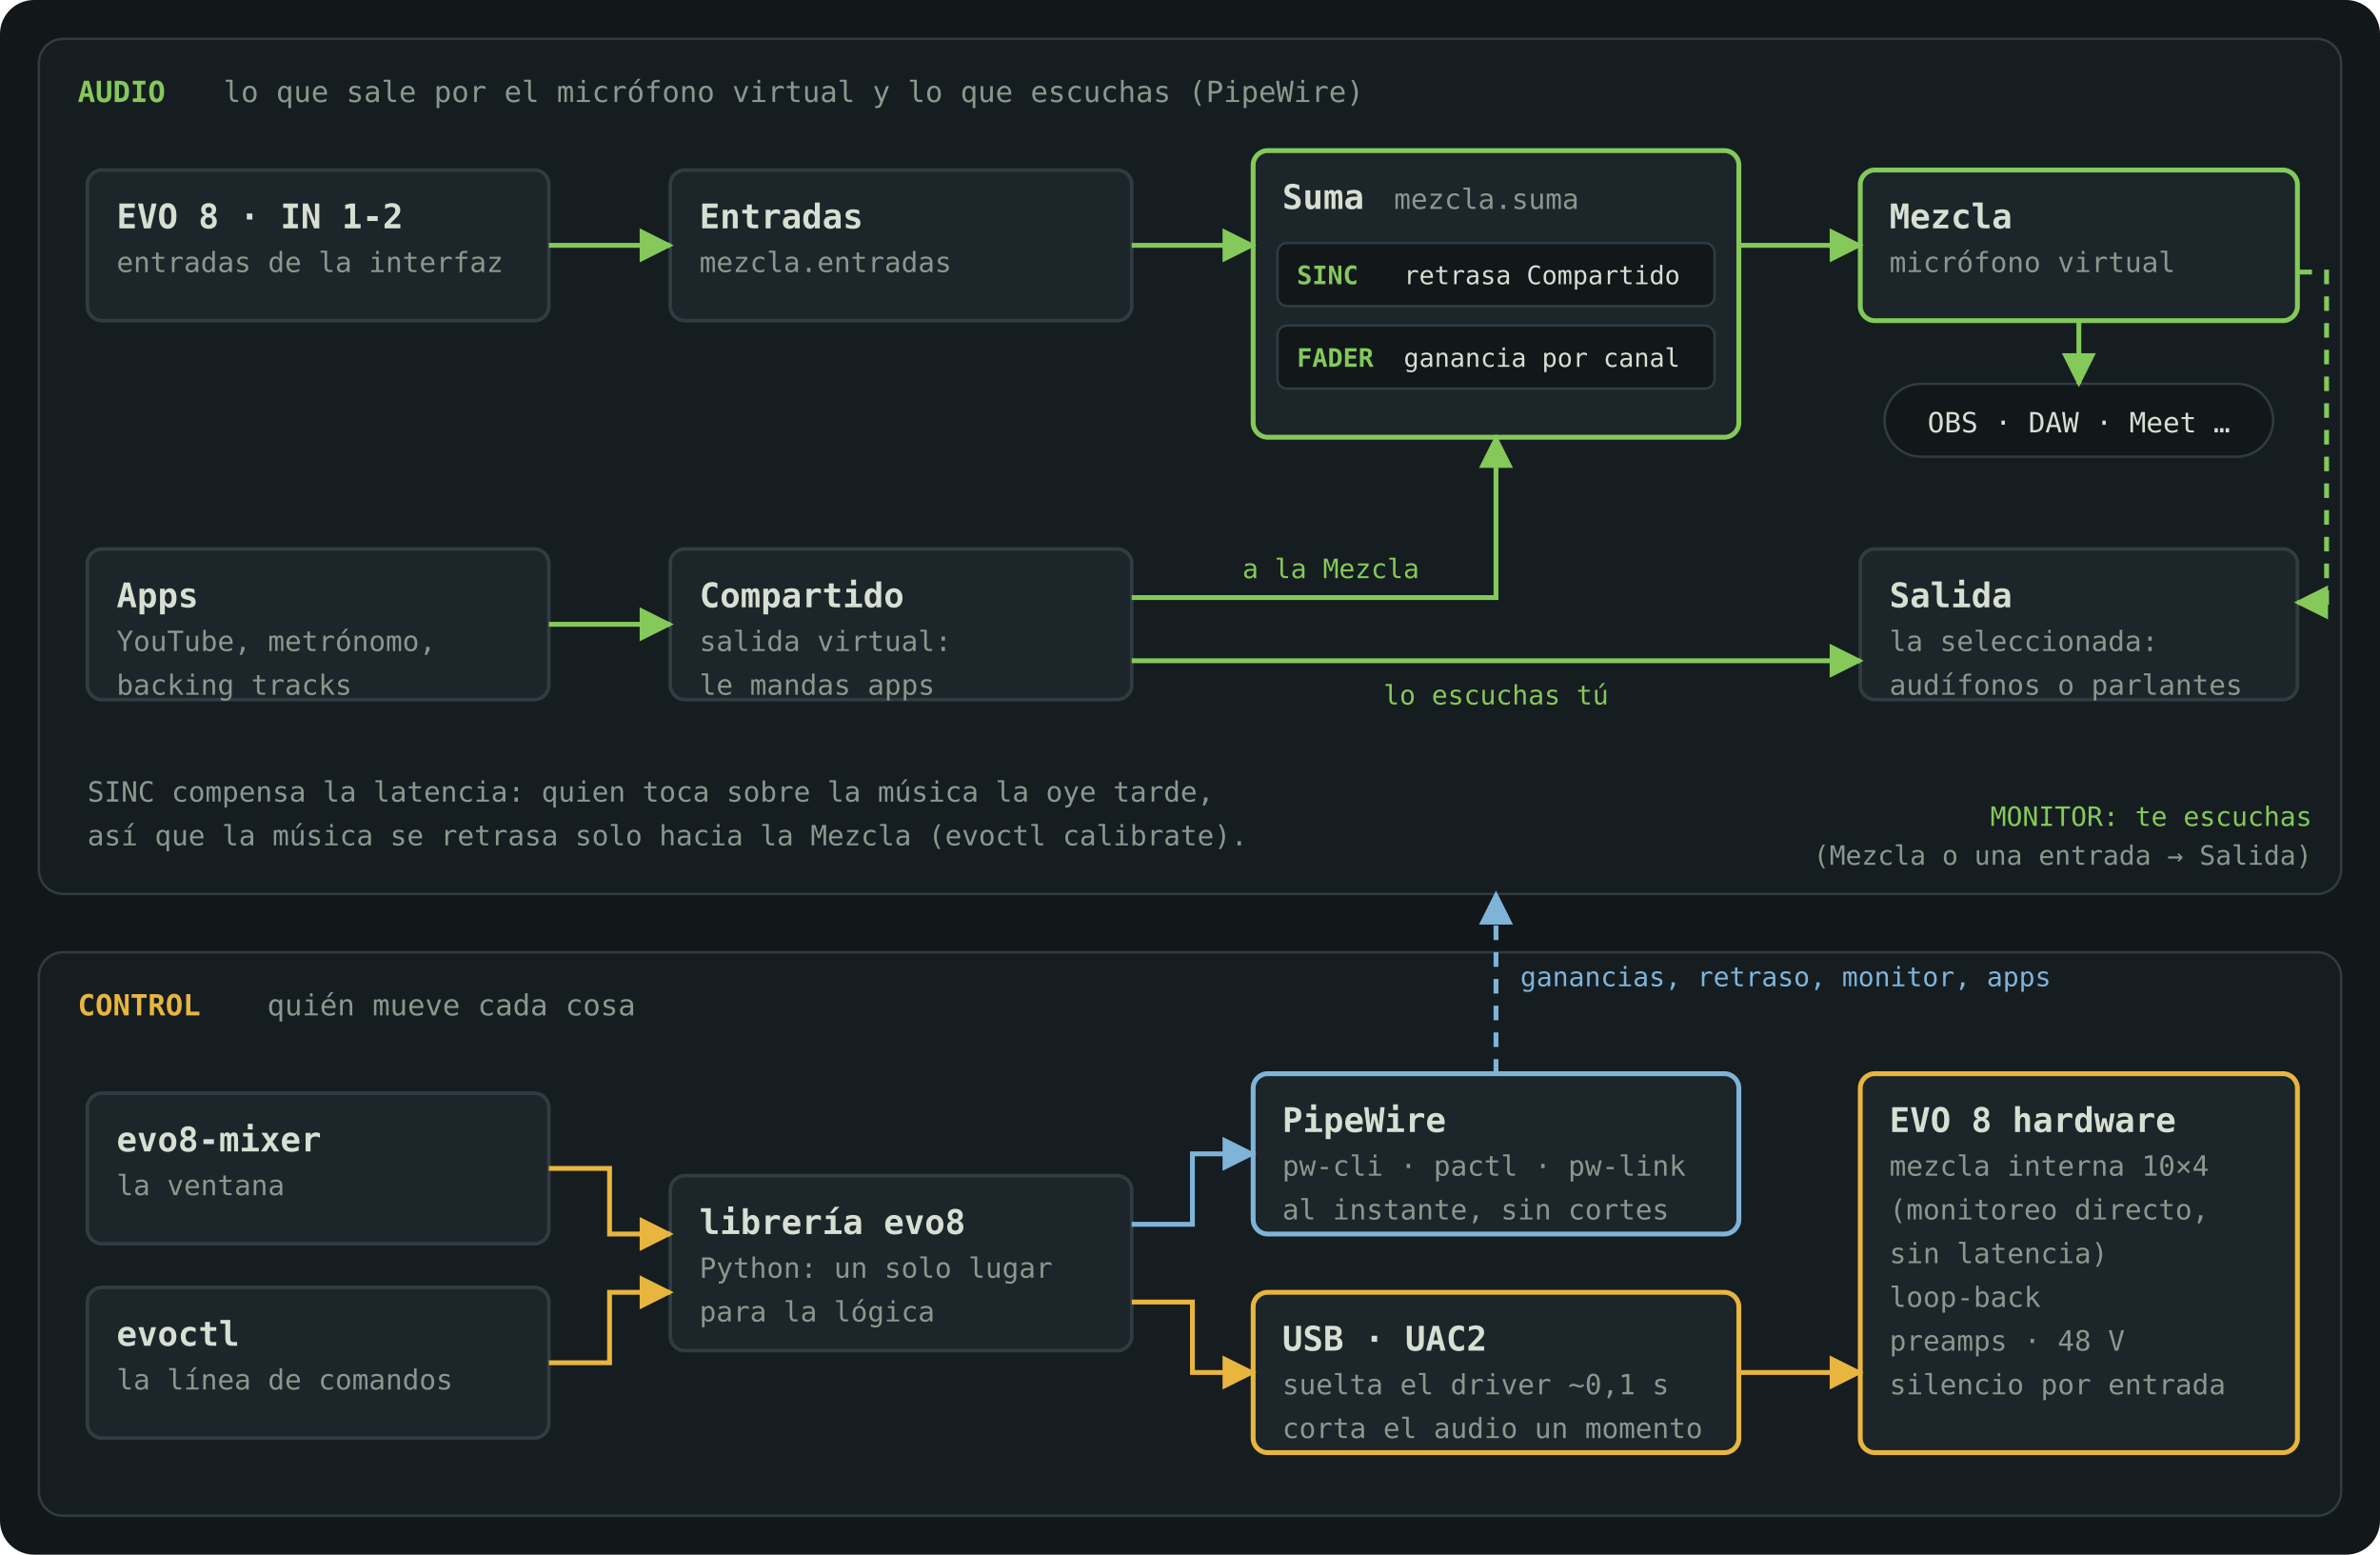
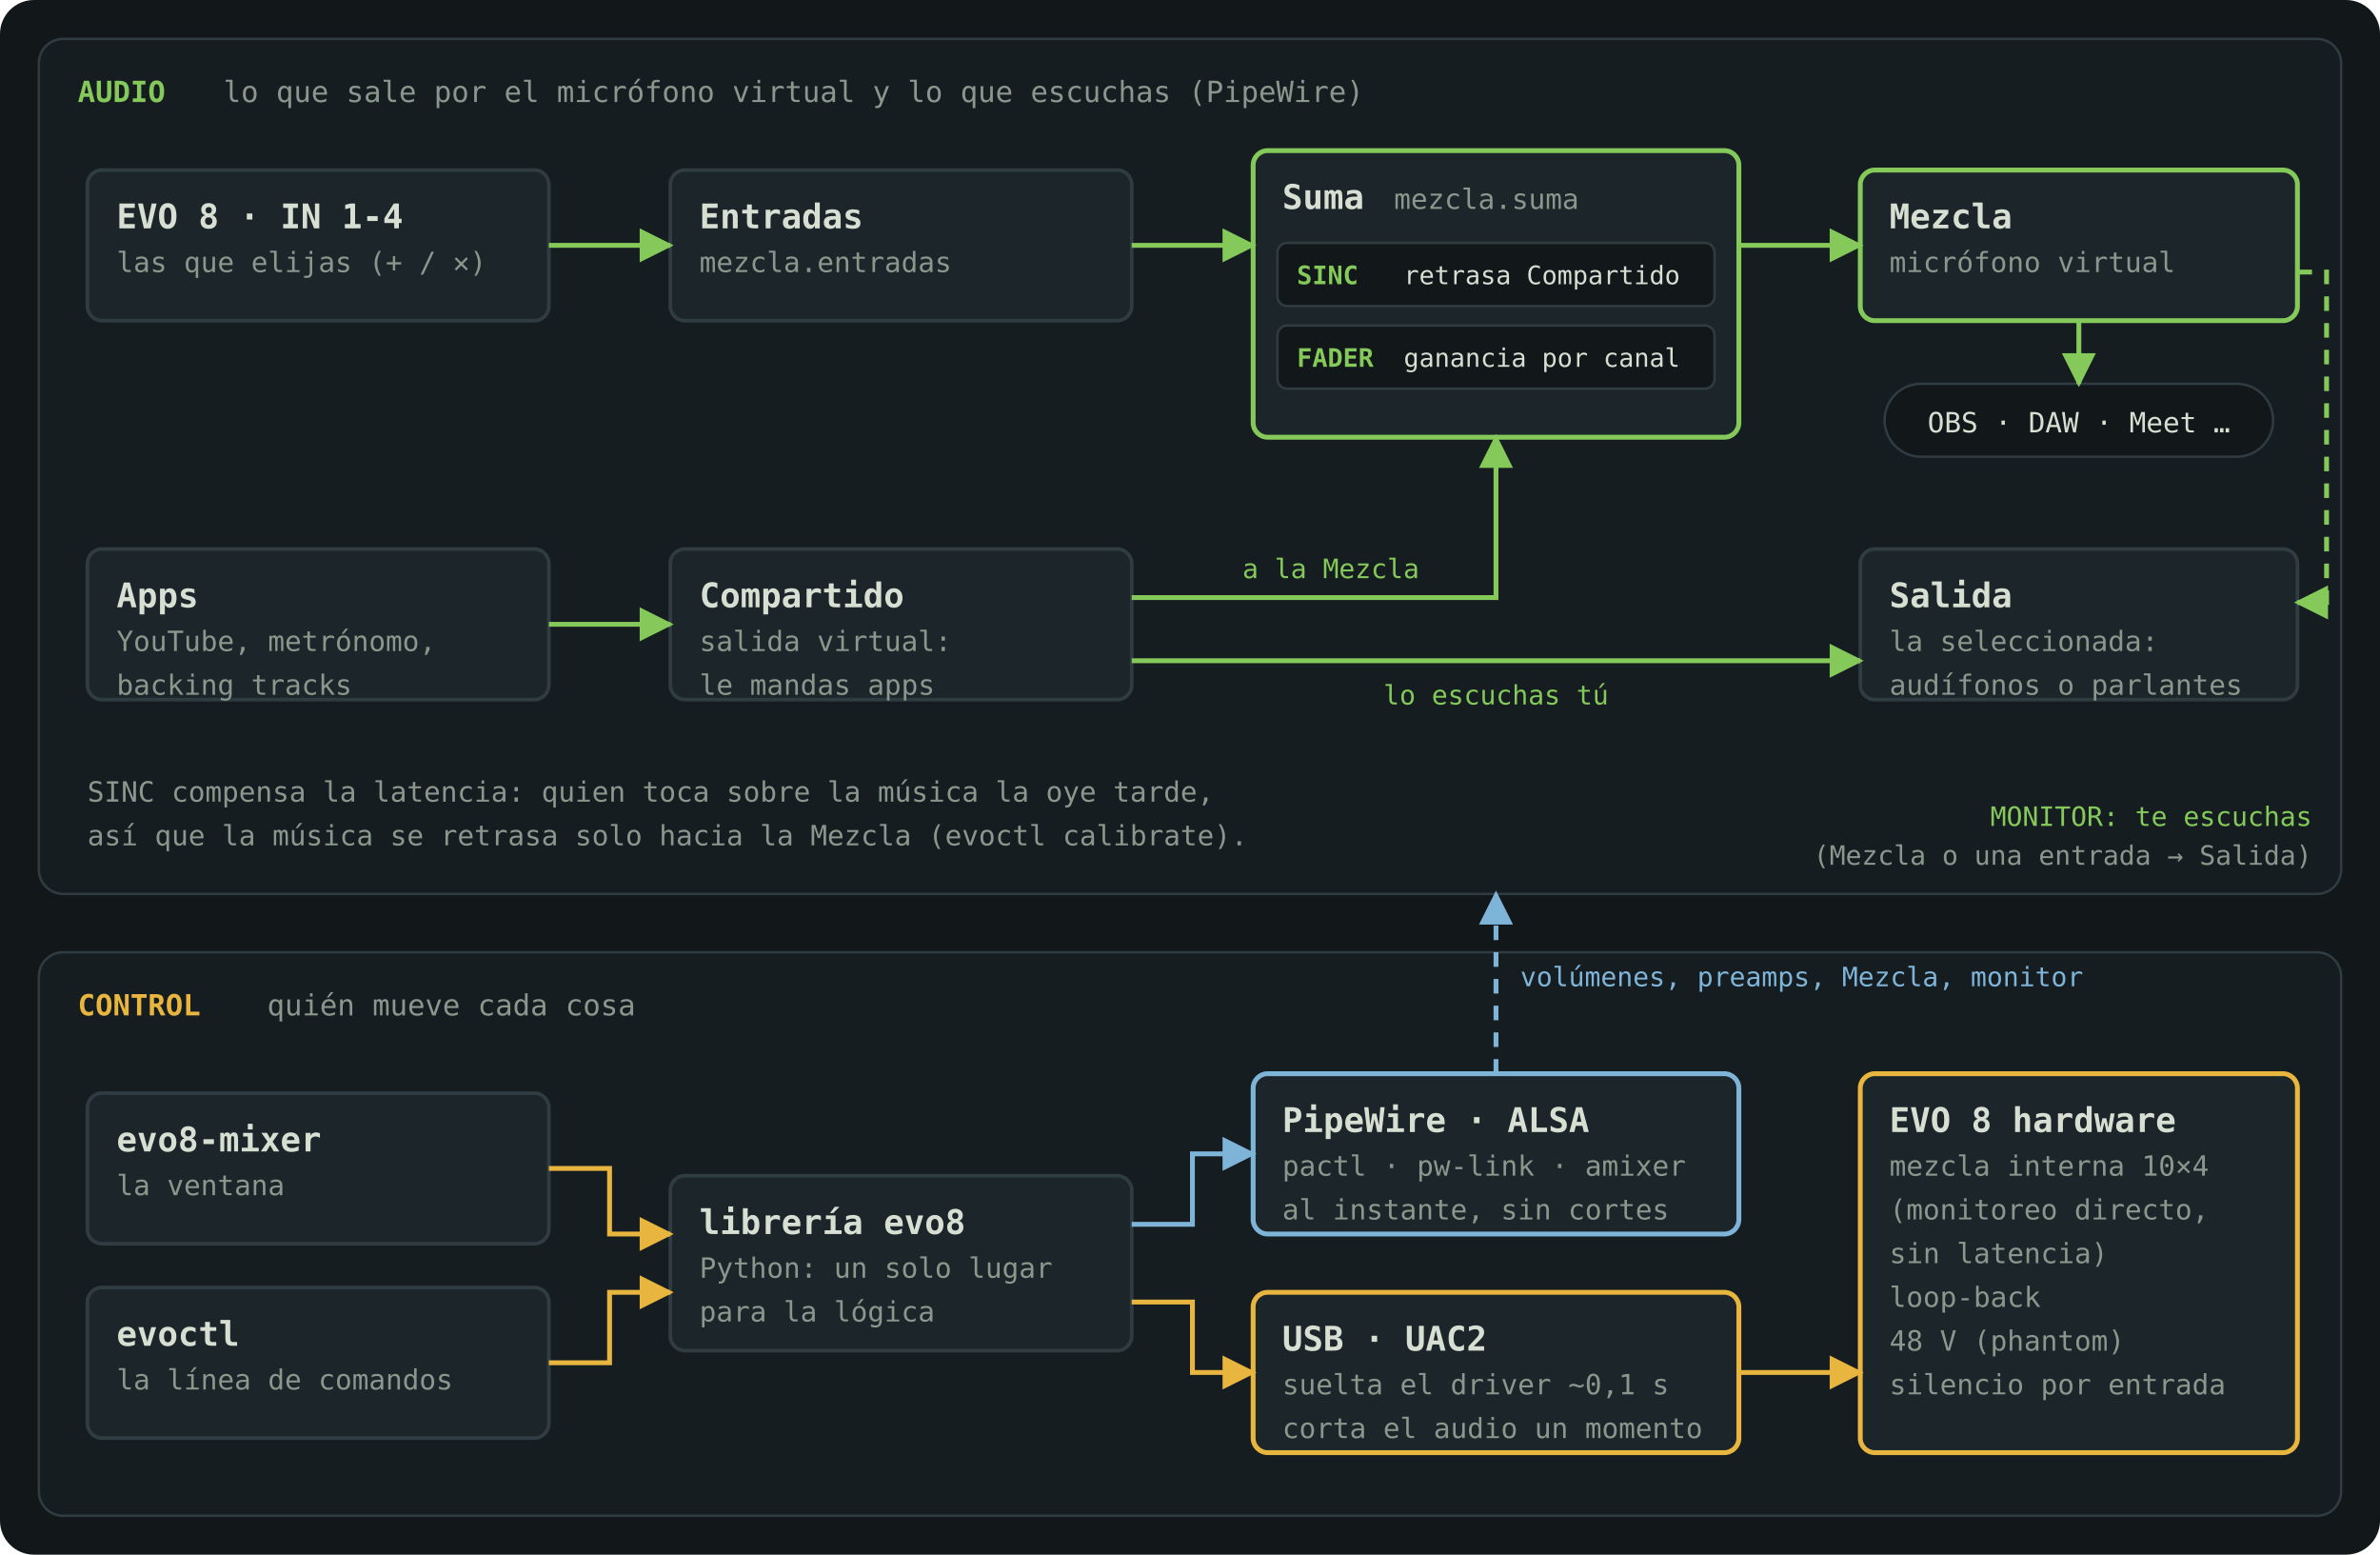
<svg xmlns="http://www.w3.org/2000/svg" viewBox="0 0 980 640" width="980" height="640" font-family="JetBrains Mono, DejaVu Sans Mono, Menlo, Consolas, monospace">
  <defs>
    <marker id="g" viewBox="0 0 10 10" refX="9" refY="5" markerWidth="7" markerHeight="7" orient="auto-start-reverse">
      <path d="M 0 0 L 10 5 L 0 10 z" fill="#84c959" />
    </marker>
    <marker id="a" viewBox="0 0 10 10" refX="9" refY="5" markerWidth="7" markerHeight="7" orient="auto-start-reverse">
      <path d="M 0 0 L 10 5 L 0 10 z" fill="#e8b53f" />
    </marker>
    <marker id="b" viewBox="0 0 10 10" refX="9" refY="5" markerWidth="7" markerHeight="7" orient="auto-start-reverse">
      <path d="M 0 0 L 10 5 L 0 10 z" fill="#7fb4d9" />
    </marker>
  </defs>
  <rect width="980" height="640" rx="14" fill="#12171a" />
  <rect x="16" y="16" width="948" height="352" rx="10" fill="#161d21" stroke="#2f3c42" />
  <text x="32" y="42" font-size="12" fill="#84c959" font-weight="bold" text-anchor="start">AUDIO</text>
  <text x="92" y="42" font-size="12" fill="#8a978d" font-weight="normal" text-anchor="start">lo que sale por el micrófono virtual y lo que escuchas (PipeWire)</text>
  <rect x="36" y="70" width="190" height="62" rx="6" fill="#1c2529" stroke="#2f3c42" stroke-width="1.5" />
-   <text x="48" y="94" font-size="14" fill="#d6dfd2" font-weight="bold" text-anchor="start">EVO 8 · IN 1-2</text>
-   <text x="48" y="112" font-size="11.5" fill="#8a978d" font-weight="normal" text-anchor="start">entradas de la interfaz</text>
+   <text x="48" y="94" font-size="14" fill="#d6dfd2" font-weight="bold" text-anchor="start">EVO 8 · IN 1-4</text>
+   <text x="48" y="112" font-size="11.5" fill="#8a978d" font-weight="normal" text-anchor="start">las que elijas (+ / ✕)</text>
  <rect x="36" y="226" width="190" height="62" rx="6" fill="#1c2529" stroke="#2f3c42" stroke-width="1.5" />
  <text x="48" y="250" font-size="14" fill="#d6dfd2" font-weight="bold" text-anchor="start">Apps</text>
  <text x="48" y="268" font-size="11.5" fill="#8a978d" font-weight="normal" text-anchor="start">YouTube, metrónomo,</text>
  <text x="48" y="286" font-size="11.5" fill="#8a978d" font-weight="normal" text-anchor="start">backing tracks</text>
  <rect x="276" y="70" width="190" height="62" rx="6" fill="#1c2529" stroke="#2f3c42" stroke-width="1.5" />
  <text x="288" y="94" font-size="14" fill="#d6dfd2" font-weight="bold" text-anchor="start">Entradas</text>
  <text x="288" y="112" font-size="11.5" fill="#8a978d" font-weight="normal" text-anchor="start">mezcla.entradas</text>
  <rect x="276" y="226" width="190" height="62" rx="6" fill="#1c2529" stroke="#2f3c42" stroke-width="1.5" />
  <text x="288" y="250" font-size="14" fill="#d6dfd2" font-weight="bold" text-anchor="start">Compartido</text>
  <text x="288" y="268" font-size="11.5" fill="#8a978d" font-weight="normal" text-anchor="start">salida virtual:</text>
  <text x="288" y="286" font-size="11.5" fill="#8a978d" font-weight="normal" text-anchor="start">le mandas apps</text>
  <rect x="516" y="62" width="200" height="118" rx="6" fill="#1c2529" stroke="#84c959" stroke-width="2" />
  <text x="528" y="86" font-size="14" fill="#d6dfd2" font-weight="bold" text-anchor="start">Suma</text>
  <text x="574" y="86" font-size="11.5" fill="#8a978d" font-weight="normal" text-anchor="start">mezcla.suma</text>
  <rect x="526" y="100" width="180" height="26" rx="4" fill="#12171a" stroke="#2f3c42" />
  <text x="534" y="117" font-size="10.5" fill="#84c959" font-weight="bold" text-anchor="start">SINC</text>
  <text x="578" y="117" font-size="10.5" fill="#d6dfd2" font-weight="normal" text-anchor="start">retrasa Compartido</text>
  <rect x="526" y="134" width="180" height="26" rx="4" fill="#12171a" stroke="#2f3c42" />
  <text x="534" y="151" font-size="10.5" fill="#84c959" font-weight="bold" text-anchor="start">FADER</text>
  <text x="578" y="151" font-size="10.5" fill="#d6dfd2" font-weight="normal" text-anchor="start">ganancia por canal</text>
  <rect x="766" y="70" width="180" height="62" rx="6" fill="#1c2529" stroke="#84c959" stroke-width="2" />
  <text x="778" y="94" font-size="14" fill="#d6dfd2" font-weight="bold" text-anchor="start">Mezcla</text>
  <text x="778" y="112" font-size="11.5" fill="#8a978d" font-weight="normal" text-anchor="start">micrófono virtual</text>
  <rect x="766" y="226" width="180" height="62" rx="6" fill="#1c2529" stroke="#2f3c42" stroke-width="1.5" />
  <text x="778" y="250" font-size="14" fill="#d6dfd2" font-weight="bold" text-anchor="start">Salida</text>
  <text x="778" y="268" font-size="11.5" fill="#8a978d" font-weight="normal" text-anchor="start">la seleccionada:</text>
  <text x="778" y="286" font-size="11.5" fill="#8a978d" font-weight="normal" text-anchor="start">audífonos o parlantes</text>
  <rect x="776" y="158" width="160" height="30" rx="15" fill="#12171a" stroke="#2f3c42" />
  <text x="856" y="178" font-size="11.5" fill="#d6dfd2" font-weight="normal" text-anchor="middle">OBS · DAW · Meet …</text>
  <path d="M 226 101 L 276 101" fill="none" stroke="#84c959" stroke-width="2" marker-end="url(#g)" />
  <path d="M 466 101 L 516 101" fill="none" stroke="#84c959" stroke-width="2" marker-end="url(#g)" />
  <path d="M 226 257 L 276 257" fill="none" stroke="#84c959" stroke-width="2" marker-end="url(#g)" />
  <path d="M 466 246 L 616 246 L 616 180" fill="none" stroke="#84c959" stroke-width="2" marker-end="url(#g)" />
  <text x="548" y="238" font-size="11" fill="#84c959" font-weight="normal" text-anchor="middle">a la Mezcla</text>
  <path d="M 466 272 L 766 272" fill="none" stroke="#84c959" stroke-width="2" marker-end="url(#g)" />
  <text x="616" y="290" font-size="11" fill="#84c959" font-weight="normal" text-anchor="middle">lo escuchas tú</text>
  <path d="M 716 101 L 766 101" fill="none" stroke="#84c959" stroke-width="2" marker-end="url(#g)" />
  <path d="M 856 132 L 856 158" fill="none" stroke="#84c959" stroke-width="2" marker-end="url(#g)" />
  <path d="M 946 112 L 958 112 L 958 248 L 946 248" fill="none" stroke="#84c959" stroke-width="2" stroke-dasharray="6 5" marker-end="url(#g)" />
  <text x="952" y="340" font-size="11" fill="#84c959" font-weight="normal" text-anchor="end">MONITOR: te escuchas</text>
  <text x="952" y="356" font-size="11" fill="#8a978d" font-weight="normal" text-anchor="end">(Mezcla o una entrada → Salida)</text>
  <text x="36" y="330" font-size="11.5" fill="#8a978d" font-weight="normal" text-anchor="start">SINC compensa la latencia: quien toca sobre la música la oye tarde,</text>
  <text x="36" y="348" font-size="11.5" fill="#8a978d" font-weight="normal" text-anchor="start">así que la música se retrasa solo hacia la Mezcla (evoctl calibrate).</text>
  <rect x="16" y="392" width="948" height="232" rx="10" fill="#161d21" stroke="#2f3c42" />
  <text x="32" y="418" font-size="12" fill="#e8b53f" font-weight="bold" text-anchor="start">CONTROL</text>
  <text x="110" y="418" font-size="12" fill="#8a978d" font-weight="normal" text-anchor="start">quién mueve cada cosa</text>
  <rect x="36" y="450" width="190" height="62" rx="6" fill="#1c2529" stroke="#2f3c42" stroke-width="1.5" />
  <text x="48" y="474" font-size="14" fill="#d6dfd2" font-weight="bold" text-anchor="start">evo8-mixer</text>
  <text x="48" y="492" font-size="11.5" fill="#8a978d" font-weight="normal" text-anchor="start">la ventana</text>
  <rect x="36" y="530" width="190" height="62" rx="6" fill="#1c2529" stroke="#2f3c42" stroke-width="1.5" />
  <text x="48" y="554" font-size="14" fill="#d6dfd2" font-weight="bold" text-anchor="start">evoctl</text>
  <text x="48" y="572" font-size="11.5" fill="#8a978d" font-weight="normal" text-anchor="start">la línea de comandos</text>
  <rect x="276" y="484" width="190" height="72" rx="6" fill="#1c2529" stroke="#2f3c42" stroke-width="1.5" />
  <text x="288" y="508" font-size="14" fill="#d6dfd2" font-weight="bold" text-anchor="start">librería evo8</text>
  <text x="288" y="526" font-size="11.5" fill="#8a978d" font-weight="normal" text-anchor="start">Python: un solo lugar</text>
  <text x="288" y="544" font-size="11.5" fill="#8a978d" font-weight="normal" text-anchor="start">para la lógica</text>
  <rect x="516" y="442" width="200" height="66" rx="6" fill="#1c2529" stroke="#7fb4d9" stroke-width="2" />
-   <text x="528" y="466" font-size="14" fill="#d6dfd2" font-weight="bold" text-anchor="start">PipeWire</text>
-   <text x="528" y="484" font-size="11.5" fill="#8a978d" font-weight="normal" text-anchor="start">pw-cli · pactl · pw-link</text>
+   <text x="528" y="466" font-size="14" fill="#d6dfd2" font-weight="bold" text-anchor="start">PipeWire · ALSA</text>
+   <text x="528" y="484" font-size="11.5" fill="#8a978d" font-weight="normal" text-anchor="start">pactl · pw-link · amixer</text>
  <text x="528" y="502" font-size="11.5" fill="#8a978d" font-weight="normal" text-anchor="start">al instante, sin cortes</text>
  <rect x="516" y="532" width="200" height="66" rx="6" fill="#1c2529" stroke="#e8b53f" stroke-width="2" />
  <text x="528" y="556" font-size="14" fill="#d6dfd2" font-weight="bold" text-anchor="start">USB · UAC2</text>
  <text x="528" y="574" font-size="11.5" fill="#8a978d" font-weight="normal" text-anchor="start">suelta el driver ~0,1 s</text>
  <text x="528" y="592" font-size="11.5" fill="#8a978d" font-weight="normal" text-anchor="start">corta el audio un momento</text>
  <rect x="766" y="442" width="180" height="156" rx="6" fill="#1c2529" stroke="#e8b53f" stroke-width="2" />
  <text x="778" y="466" font-size="14" fill="#d6dfd2" font-weight="bold" text-anchor="start">EVO 8 hardware</text>
  <text x="778" y="484" font-size="11.5" fill="#8a978d" font-weight="normal" text-anchor="start">mezcla interna 10×4</text>
  <text x="778" y="502" font-size="11.5" fill="#8a978d" font-weight="normal" text-anchor="start">  (monitoreo directo,</text>
  <text x="778" y="520" font-size="11.5" fill="#8a978d" font-weight="normal" text-anchor="start">   sin latencia)</text>
  <text x="778" y="538" font-size="11.5" fill="#8a978d" font-weight="normal" text-anchor="start">loop-back</text>
-   <text x="778" y="556" font-size="11.5" fill="#8a978d" font-weight="normal" text-anchor="start">preamps · 48 V</text>
+   <text x="778" y="556" font-size="11.5" fill="#8a978d" font-weight="normal" text-anchor="start">48 V (phantom)</text>
  <text x="778" y="574" font-size="11.5" fill="#8a978d" font-weight="normal" text-anchor="start">silencio por entrada</text>
  <path d="M 226 481 L 251 481 L 251 508 L 276 508" fill="none" stroke="#e8b53f" stroke-width="2" marker-end="url(#a)" />
  <path d="M 226 561 L 251 561 L 251 532 L 276 532" fill="none" stroke="#e8b53f" stroke-width="2" marker-end="url(#a)" />
  <path d="M 466 504 L 491 504 L 491 475 L 516 475" fill="none" stroke="#7fb4d9" stroke-width="2" marker-end="url(#b)" />
  <path d="M 466 536 L 491 536 L 491 565 L 516 565" fill="none" stroke="#e8b53f" stroke-width="2" marker-end="url(#a)" />
  <path d="M 716 565 L 766 565" fill="none" stroke="#e8b53f" stroke-width="2" marker-end="url(#a)" />
  <path d="M 616 442 L 616 368" fill="none" stroke="#7fb4d9" stroke-width="2" stroke-dasharray="6 5" marker-end="url(#b)" />
-   <text x="626" y="406" font-size="11" fill="#7fb4d9" font-weight="normal" text-anchor="start">ganancias, retraso, monitor, apps</text>
+   <text x="626" y="406" font-size="11" fill="#7fb4d9" font-weight="normal" text-anchor="start">volúmenes, preamps, Mezcla, monitor</text>
</svg>
